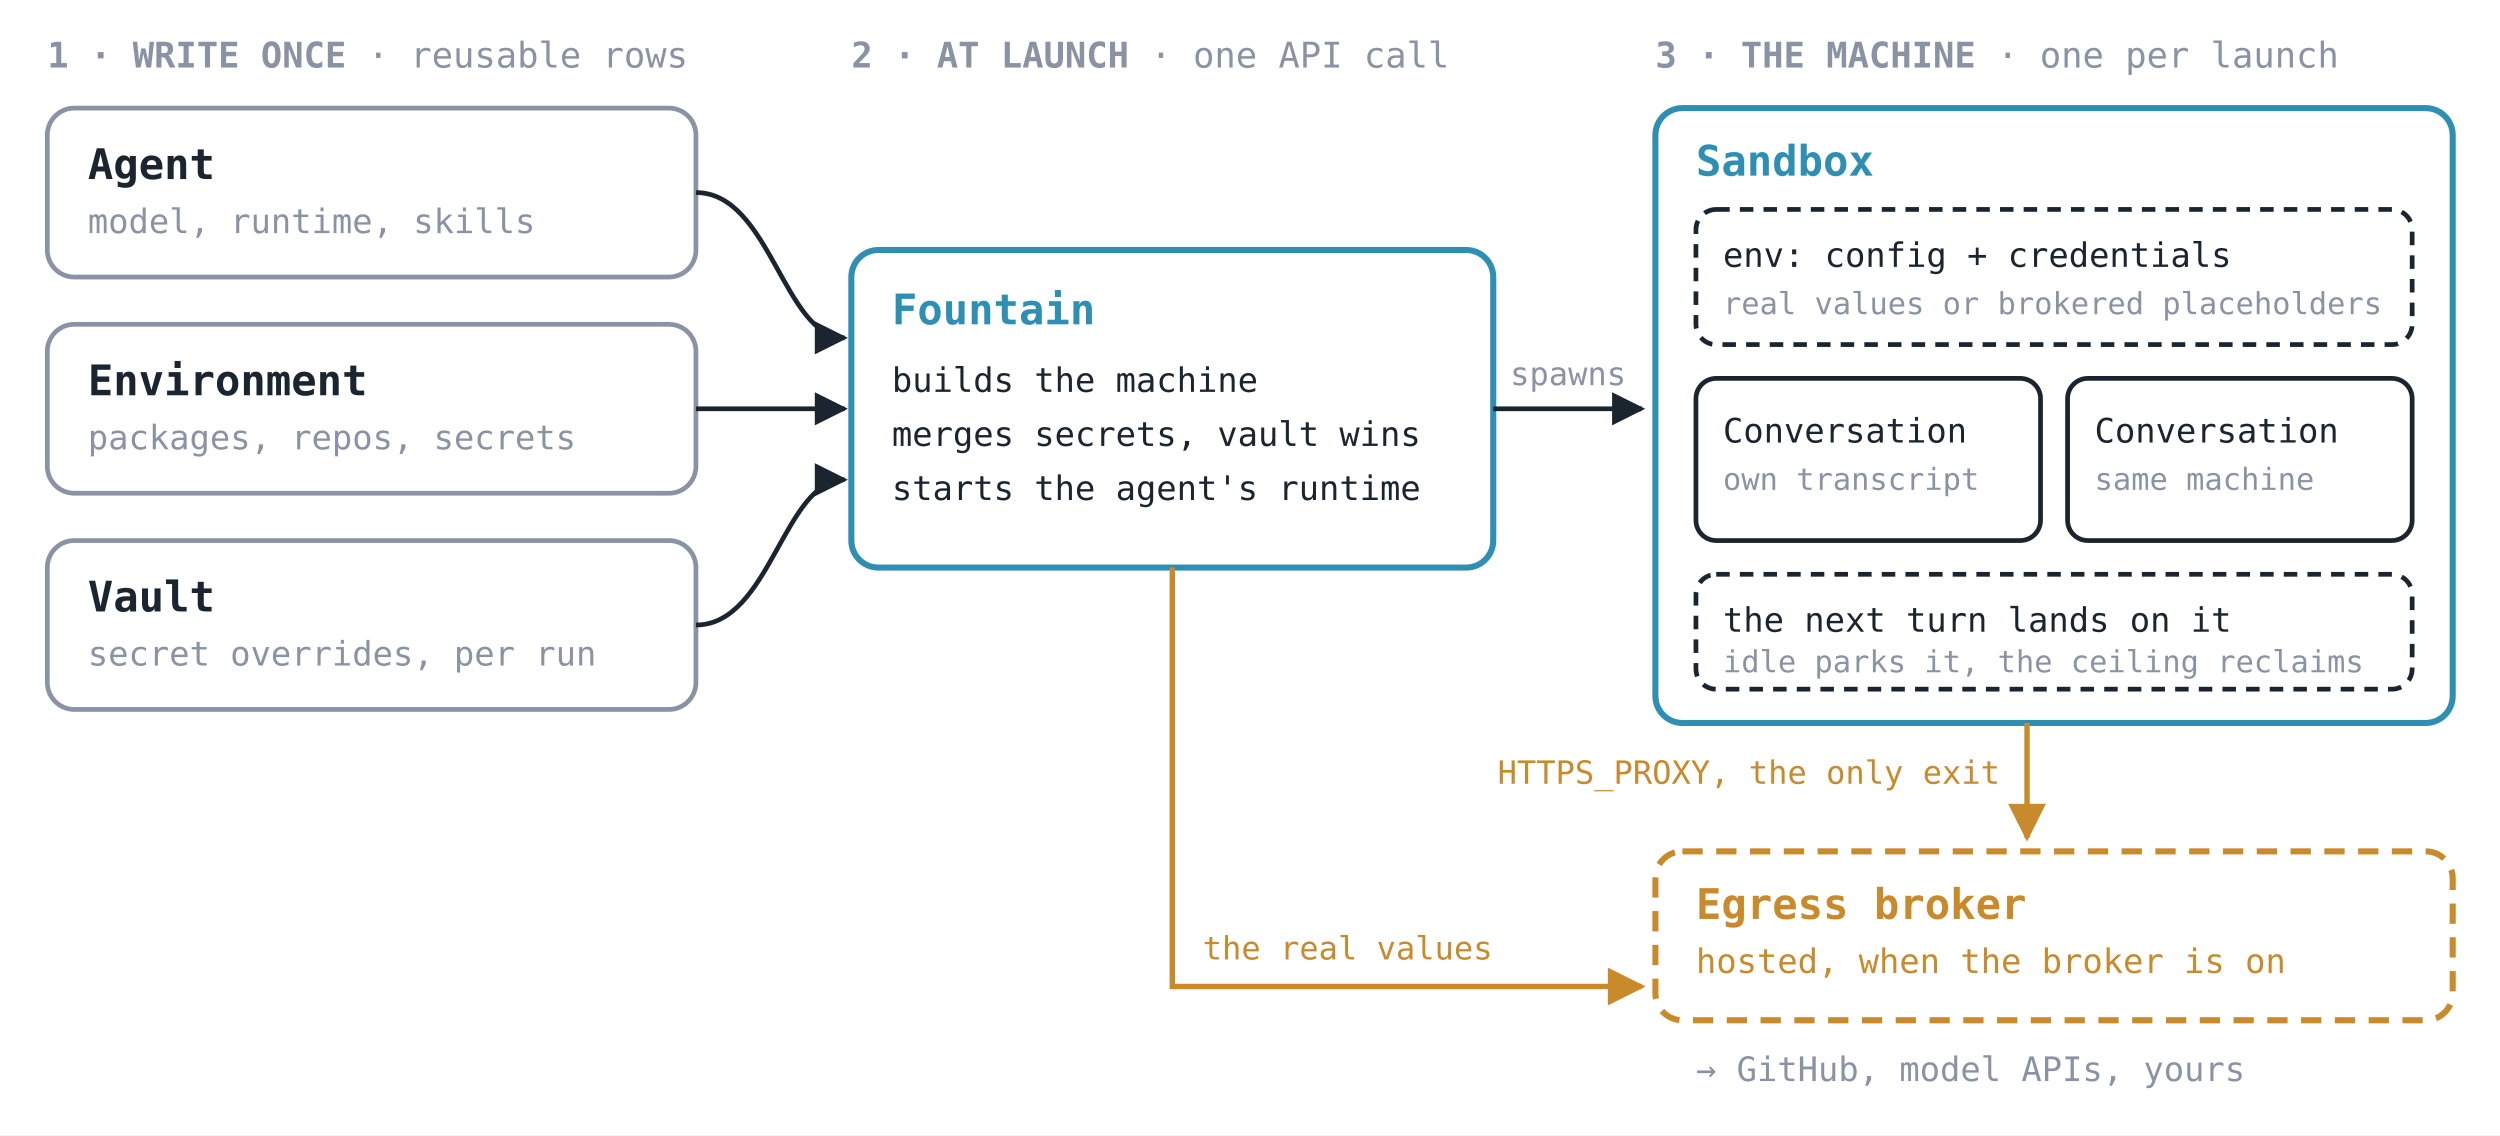
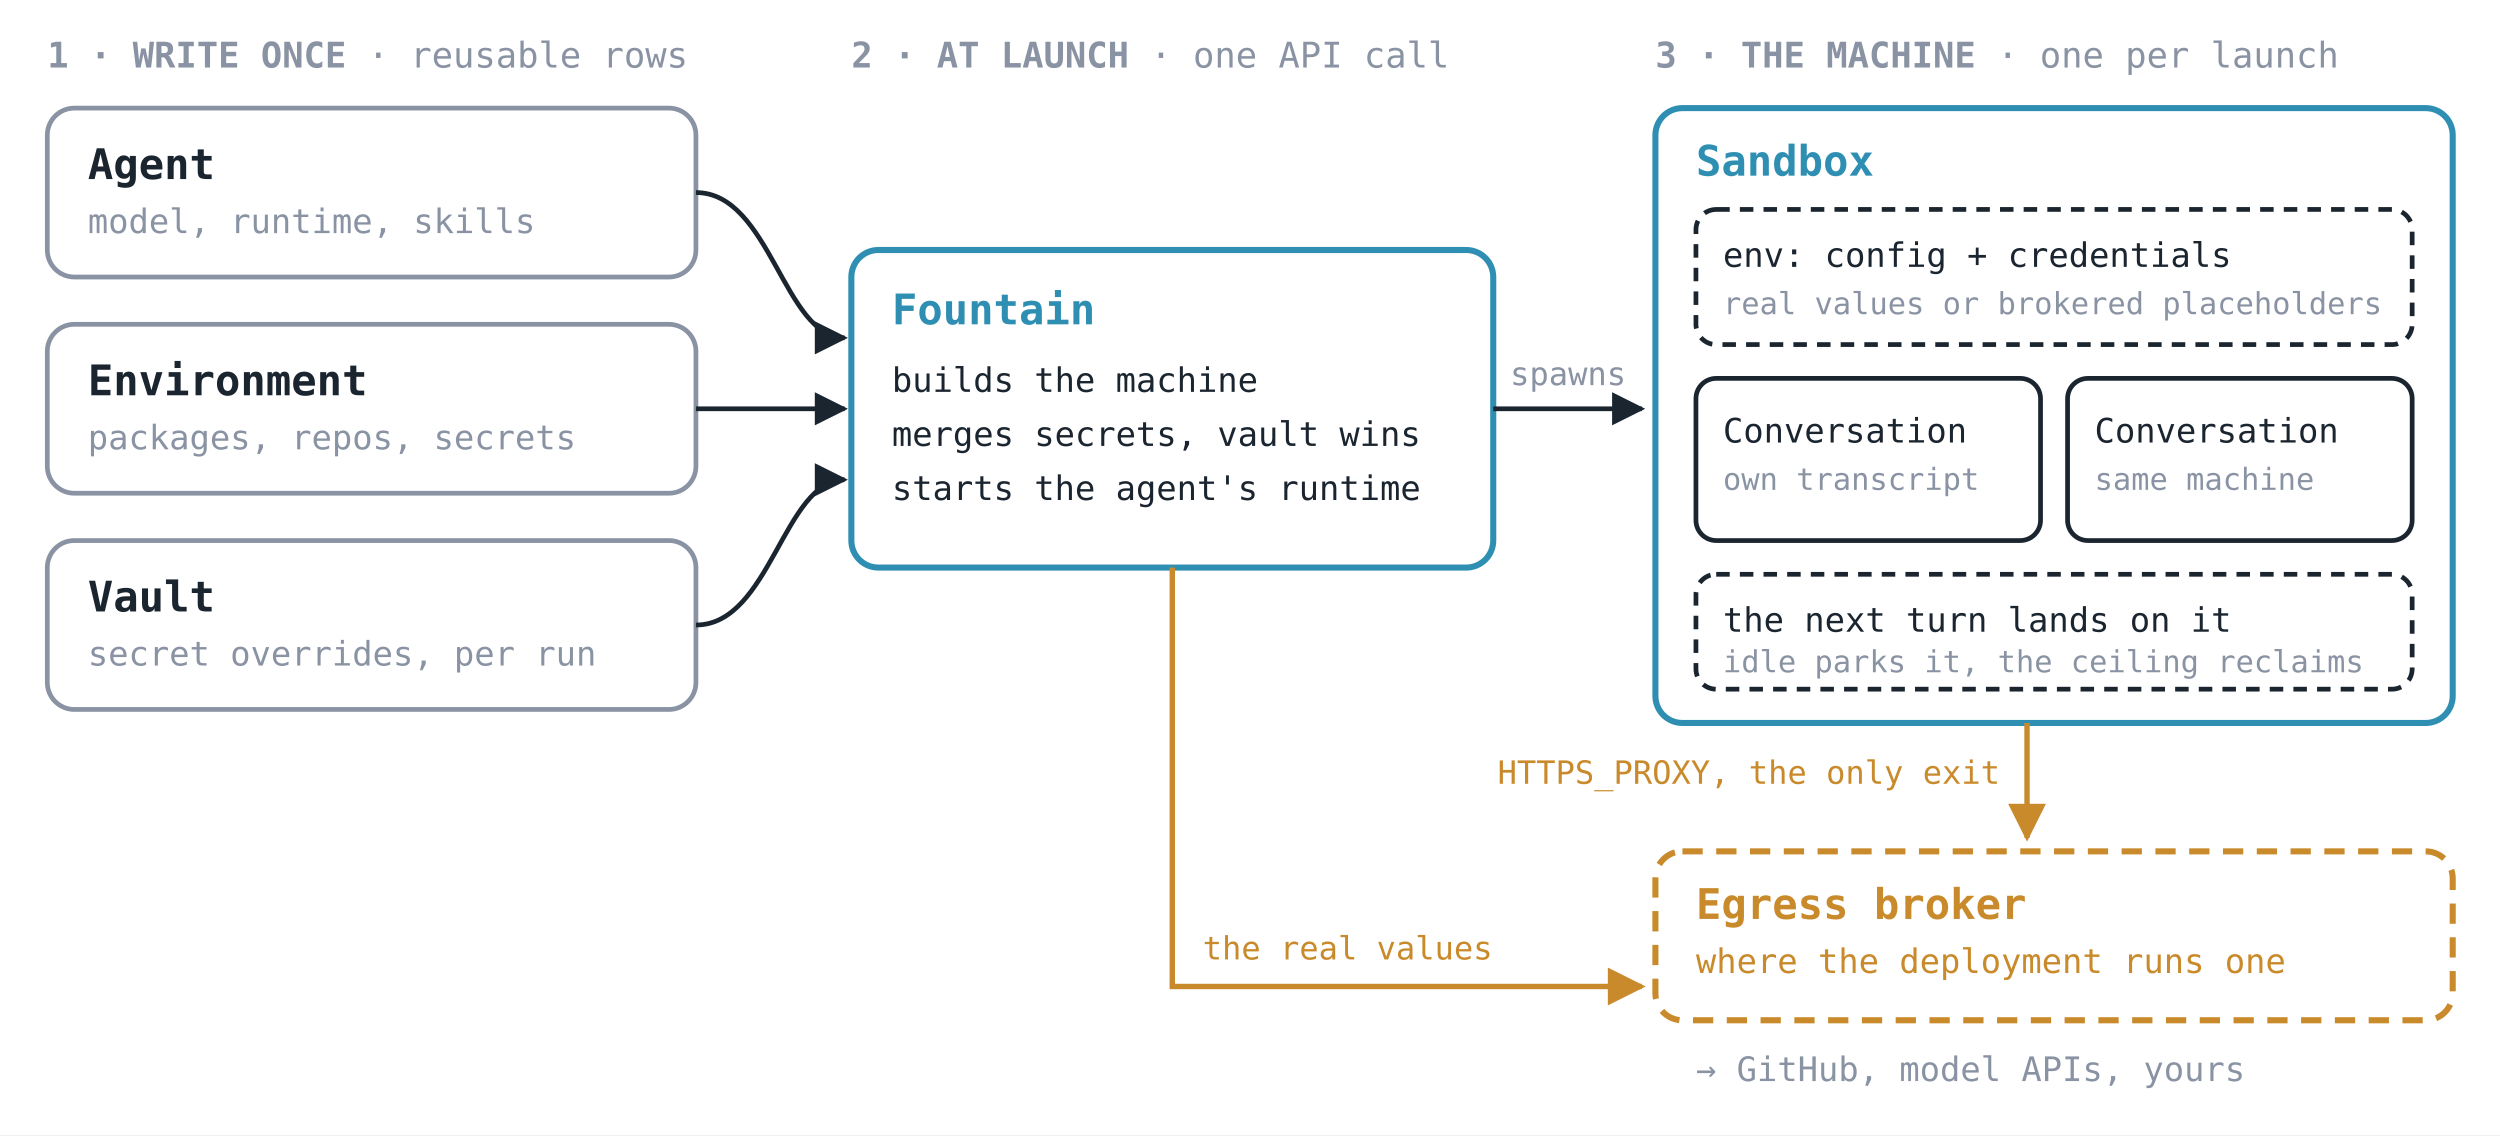
- <svg xmlns="http://www.w3.org/2000/svg" viewBox="0 0 740 336" role="img" aria-label="Three templates, one machine, in three stages. Stage one, write once: Agent, Environment and Vault are rows a tenant writes and reuses. Stage two, at launch: Fountain builds the machine, merges the Environment's secrets with the Vault's and the Vault wins, and starts the agent's runtime. Stage three, the machine: a sandbox receives its environment and runs one or more Conversations, each with its own transcript, on that one machine. The next turn lands on the same machine, an idle machine parks, and the concurrency ceiling reclaims it. On a hosted account with the egress broker on, the real values go to the broker instead, the sandbox gets a placeholder, and the sandbox reaches the internet only through the broker.">
+ <svg xmlns="http://www.w3.org/2000/svg" viewBox="0 0 740 336" role="img" aria-label="Three templates, one machine, in three stages. Stage one, write once: Agent, Environment and Vault are rows a tenant writes and reuses. Stage two, at launch: Fountain builds the machine, merges the Environment's secrets with the Vault's and the Vault wins, and starts the agent's runtime. Stage three, the machine: a sandbox receives its environment and runs one or more Conversations, each with its own transcript, on that one machine. The next turn lands on the same machine, an idle machine parks, and the concurrency ceiling reclaims it. Where a deployment runs the egress broker, the real values go to the broker instead, the sandbox gets a placeholder, and the sandbox reaches the internet only through the broker.">
  <rect width="740" height="336" fill="#ffffff" />
  <defs>
    <marker id="pr-a" viewBox="0 0 10 10" refX="9" refY="5" markerWidth="7" markerHeight="7" orient="auto-start-reverse">
      <path d="M0,0 L10,5 L0,10 z" fill="#1b2530" />
    </marker>
    <marker id="pr-b" viewBox="0 0 10 10" refX="9" refY="5" markerWidth="7" markerHeight="7" orient="auto-start-reverse">
      <path d="M0,0 L10,5 L0,10 z" fill="#c98a2b" />
    </marker>
  </defs>
  <g fill="none" stroke="#1b2530" stroke-width="1.4">
    <rect x="14" y="32" width="192" height="50" rx="8" stroke="#8a93a3" />
    <rect x="14" y="96" width="192" height="50" rx="8" stroke="#8a93a3" />
    <rect x="14" y="160" width="192" height="50" rx="8" stroke="#8a93a3" />
    <rect x="252" y="74" width="190" height="94" rx="8" stroke="#2f8fb3" stroke-width="1.8" />
    <rect x="490" y="32" width="236" height="182" rx="8" stroke="#2f8fb3" stroke-width="1.8" />
    <rect x="502" y="62" width="212" height="40" rx="6" stroke-dasharray="4 3" />
    <rect x="502" y="112" width="102" height="48" rx="6" />
    <rect x="612" y="112" width="102" height="48" rx="6" />
    <rect x="502" y="170" width="212" height="34" rx="6" stroke-dasharray="4 3" />
    <rect x="490" y="252" width="236" height="50" rx="8" stroke="#c98a2b" stroke-width="1.8" stroke-dasharray="6 4" />
  </g>
  <g font-family="ui-monospace, Menlo, monospace" fill="#1b2530">
    <text x="14" y="20" font-size="10.5" fill="#8a93a3">
      <tspan font-weight="600">1 · WRITE ONCE</tspan> · reusable rows</text>
    <text x="252" y="20" font-size="10.5" fill="#8a93a3">
      <tspan font-weight="600">2 · AT LAUNCH</tspan> · one API call</text>
    <text x="490" y="20" font-size="10.5" fill="#8a93a3">
      <tspan font-weight="600">3 · THE MACHINE</tspan> · one per launch</text>
    <text x="26" y="53" font-size="12.5" font-weight="600">Agent</text>
    <text x="26" y="69" font-size="10" fill="#8a93a3">model, runtime, skills</text>
    <text x="26" y="117" font-size="12.5" font-weight="600">Environment</text>
    <text x="26" y="133" font-size="10" fill="#8a93a3">packages, repos, secrets</text>
    <text x="26" y="181" font-size="12.5" font-weight="600">Vault</text>
    <text x="26" y="197" font-size="10" fill="#8a93a3">secret overrides, per run</text>
    <text x="264" y="96" font-size="12.5" font-weight="600" fill="#2f8fb3">Fountain</text>
    <text x="264" y="116" font-size="10">builds the machine</text>
    <text x="264" y="132" font-size="10">merges secrets, vault wins</text>
    <text x="264" y="148" font-size="10">starts the agent's runtime</text>
    <text x="502" y="52" font-size="12.5" font-weight="600" fill="#2f8fb3">Sandbox</text>
    <text x="510" y="79" font-size="10">env: config + credentials</text>
    <text x="510" y="93" font-size="9" fill="#8a93a3">real values or brokered placeholders</text>
    <text x="510" y="131" font-size="10">Conversation</text>
    <text x="510" y="145" font-size="9" fill="#8a93a3">own transcript</text>
    <text x="620" y="131" font-size="10">Conversation</text>
    <text x="620" y="145" font-size="9" fill="#8a93a3">same machine</text>
    <text x="510" y="187" font-size="10">the next turn lands on it</text>
    <text x="510" y="199" font-size="9" fill="#8a93a3">idle parks it, the ceiling reclaims</text>
    <text x="502" y="272" font-size="12.5" font-weight="600" fill="#c98a2b">Egress broker</text>
-     <text x="502" y="288" font-size="10" fill="#c98a2b">hosted, when the broker is on</text>
+     <text x="502" y="288" font-size="10" fill="#c98a2b">where the deployment runs one</text>
    <text x="502" y="320" font-size="10" fill="#8a93a3">→ GitHub, model APIs, yours</text>
  </g>
  <g fill="none" stroke="#1b2530" stroke-width="1.4" marker-end="url(#pr-a)">
    <path d="M206,57 C228,57 232,100 250,100" />
    <path d="M206,121 H250" />
    <path d="M206,185 C228,185 232,142 250,142" />
    <path d="M442,121 H486" />
  </g>
  <g fill="none" stroke="#c98a2b" stroke-width="1.6" marker-end="url(#pr-b)">
    <path d="M347,168 V292 H486" />
    <path d="M600,214 V248" />
  </g>
  <g font-family="ui-monospace, Menlo, monospace" font-size="9.5" fill="#8a93a3">
    <text x="447" y="114">spawns</text>
    <text x="356" y="284" fill="#c98a2b">the real values</text>
    <text x="592" y="232" fill="#c98a2b" text-anchor="end">HTTPS_PROXY, the only exit</text>
  </g>
</svg>
